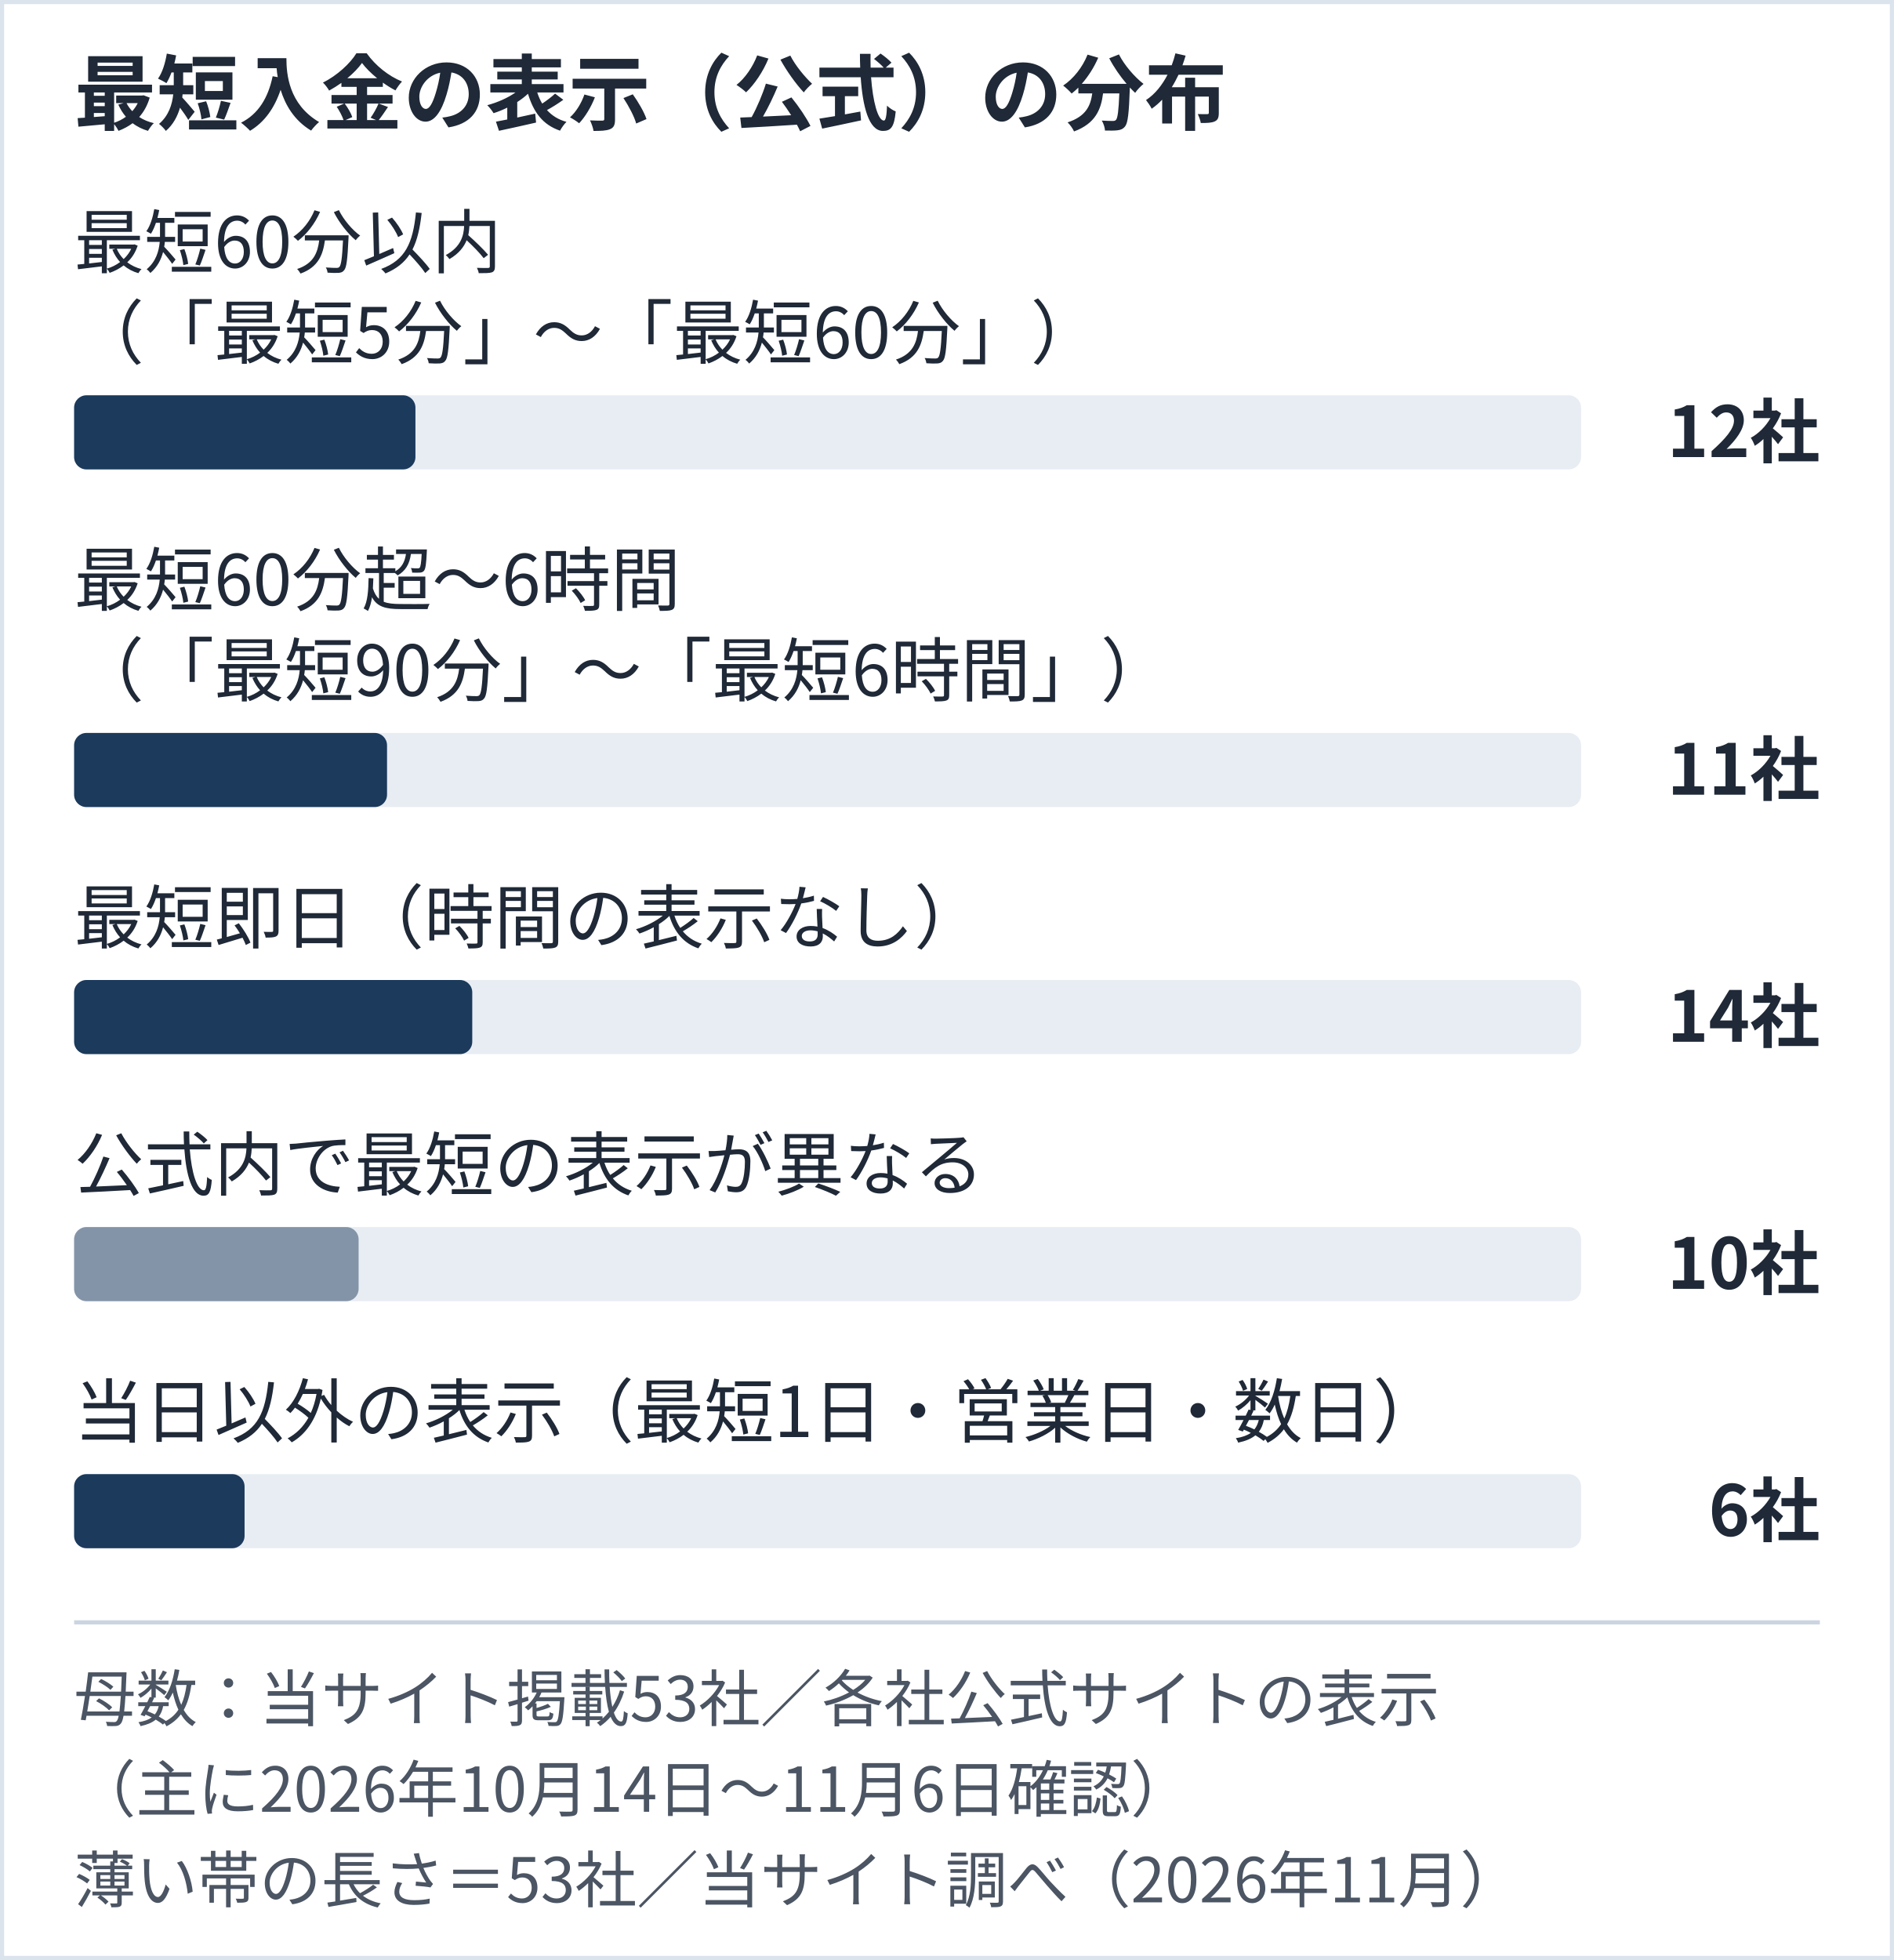
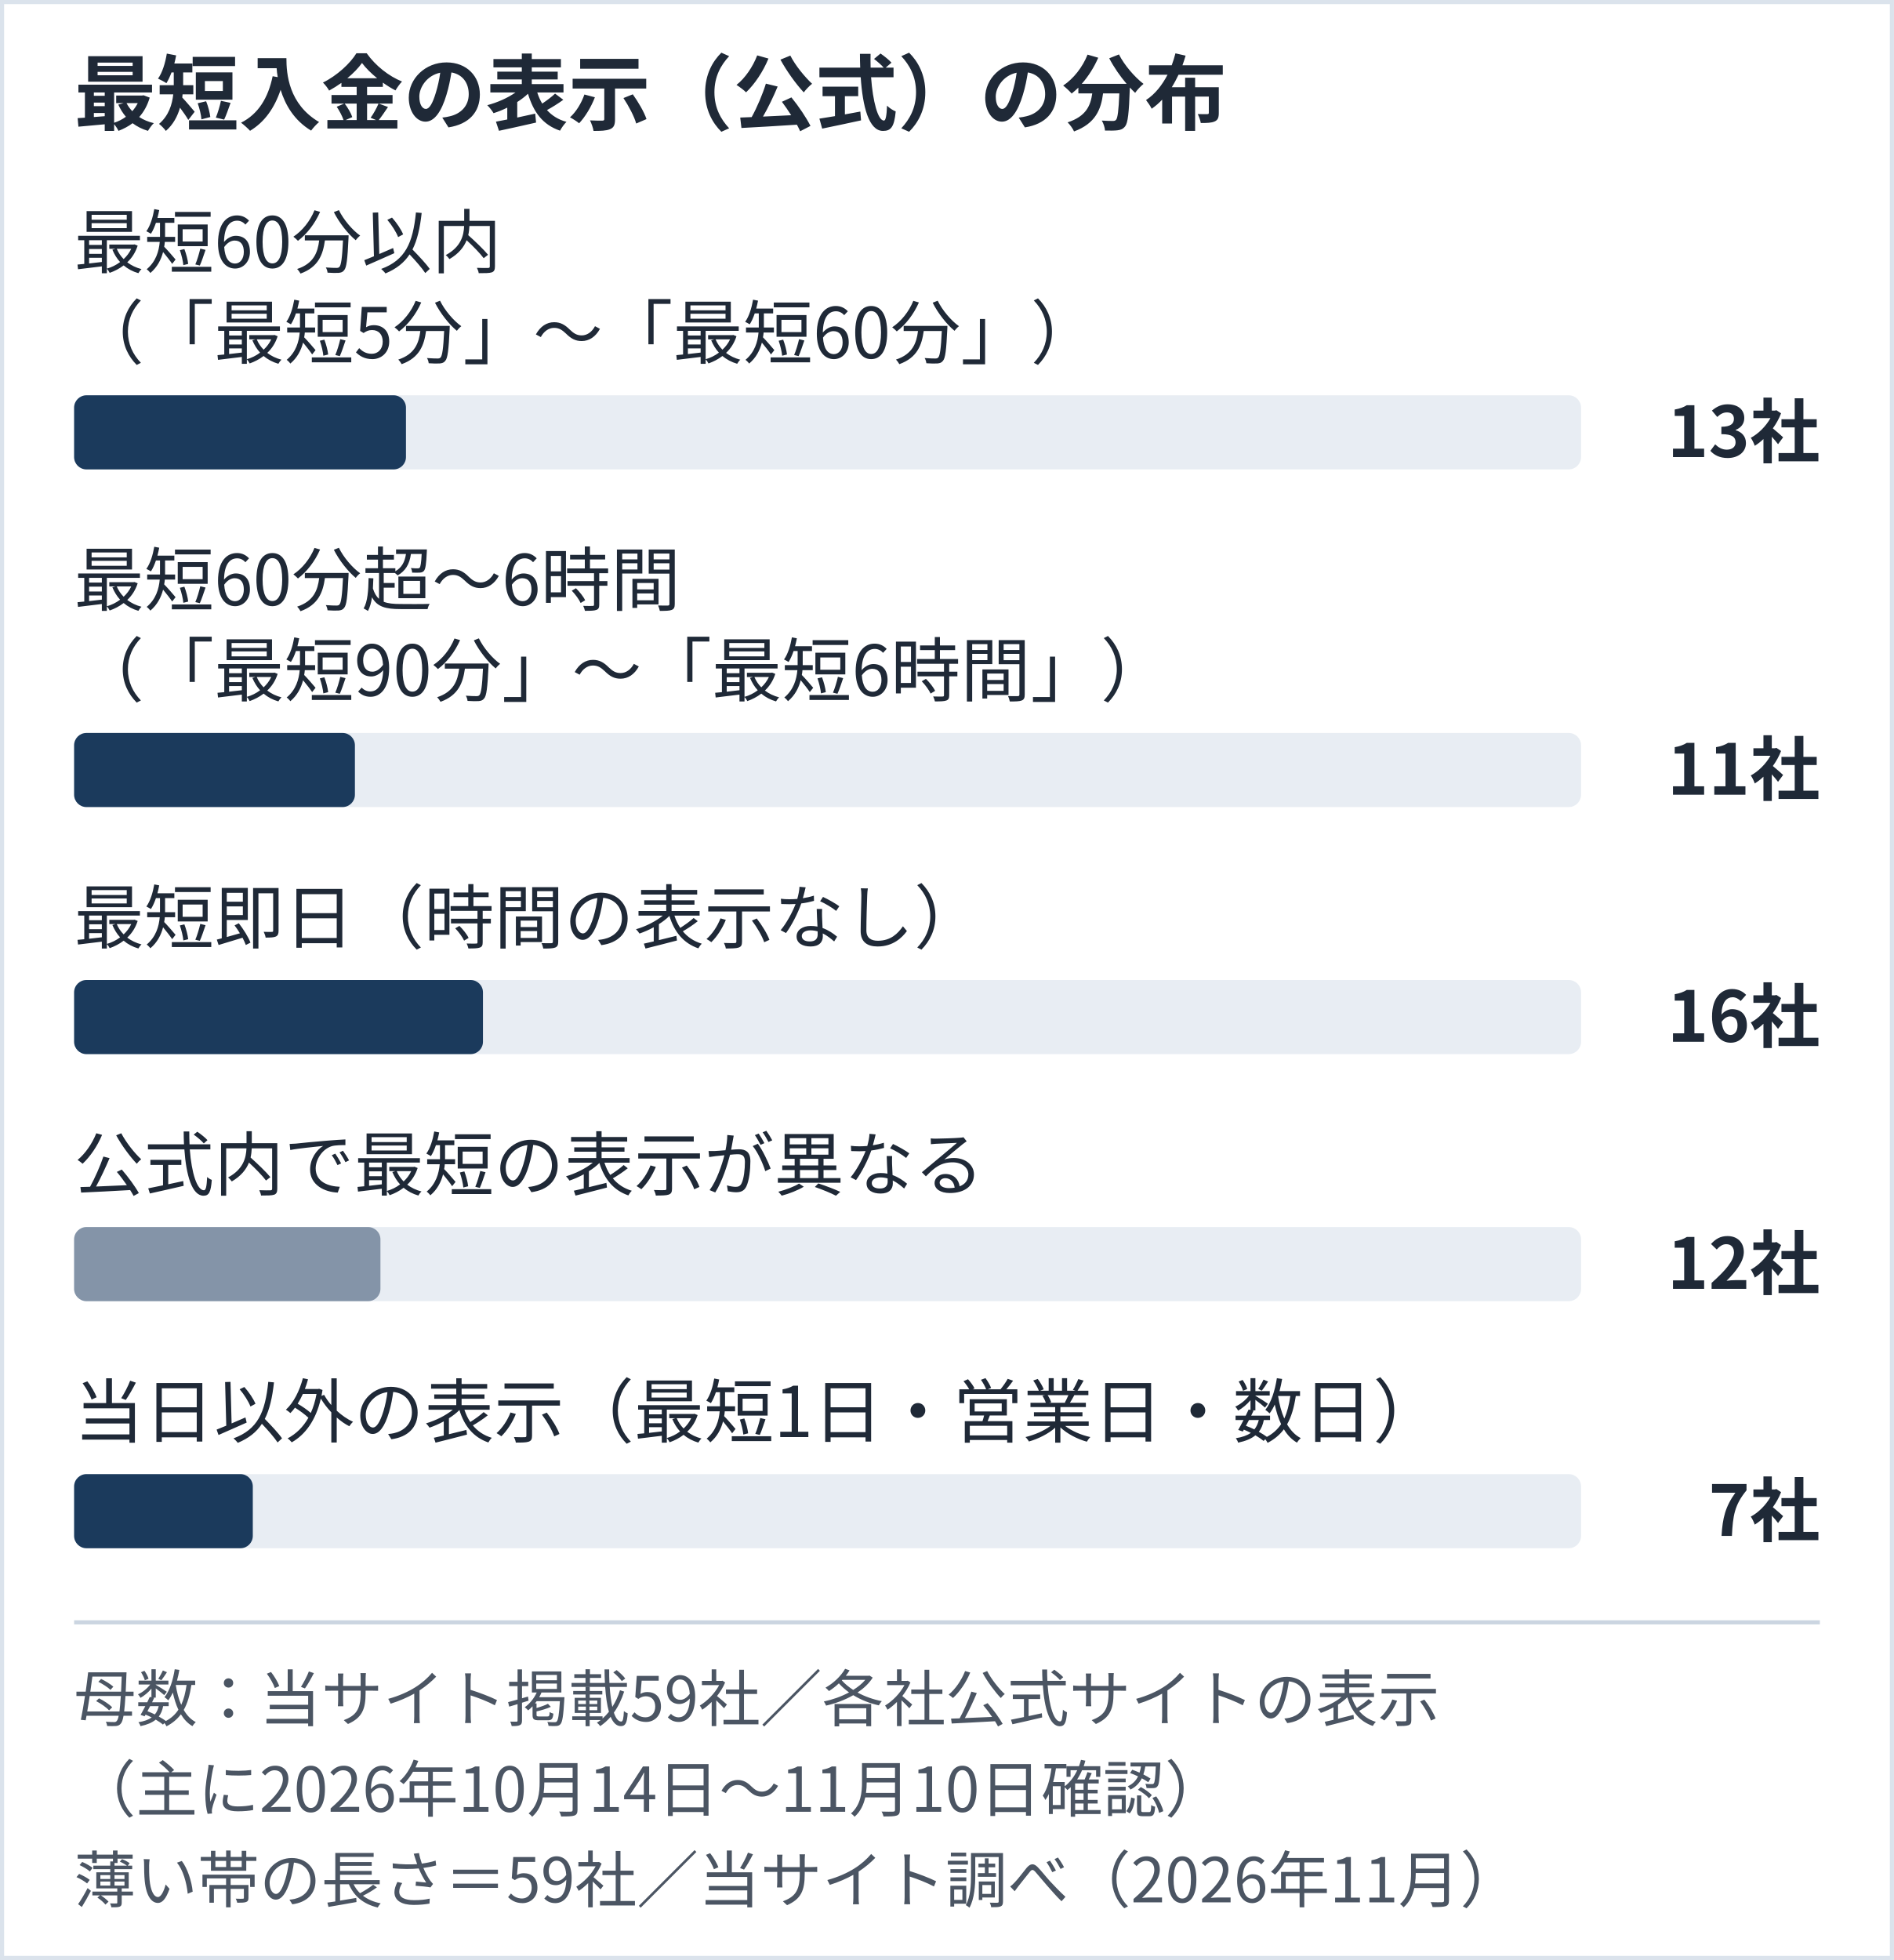
<svg xmlns="http://www.w3.org/2000/svg" width="460" height="476" viewBox="0 0 460 476" role="img" aria-labelledby="t d" font-family="'Hiragino Kaku Gothic ProN','Hiragino Sans','Noto Sans JP','Noto Sans CJK JP','Yu Gothic','YuGothic','Meiryo',sans-serif">
  <rect width="460" height="476" fill="#ffffff" />
  <rect x="0.5" y="0.5" width="459" height="475" fill="none" stroke="#dbe3ec" />
  <text x="18" y="30" font-size="20" font-weight="700" fill="#1f2937">最短入金の表示（公式）の分布</text>
  <text x="18" y="65" font-size="17" fill="#1f2937">最短60分以内</text>
  <text x="18" y="87" font-size="17" fill="#1f2937">（「最短5分」〜「最短60分」）</text>
  <rect x="18" y="96" width="366" height="18" rx="3" fill="#e8edf3" />
-   <rect x="18" y="96" width="82.9" height="18" rx="3" fill="#1B3A5C" />
-   <text x="442" y="111" font-size="17" font-weight="700" text-anchor="end" fill="#1f2937">12社</text>
+   <rect x="18" y="96" width="80.6" height="18" rx="3" fill="#1B3A5C" />
+   <text x="442" y="111" font-size="17" font-weight="700" text-anchor="end" fill="#1f2937">13社</text>
  <text x="18" y="147" font-size="17" fill="#1f2937">最短60分超〜6時間</text>
  <text x="18" y="169" font-size="17" fill="#1f2937">（「最短90分」〜「最短6時間」）</text>
  <rect x="18" y="178" width="366" height="18" rx="3" fill="#e8edf3" />
-   <rect x="18" y="178" width="76.0" height="18" rx="3" fill="#1B3A5C" />
+   <rect x="18" y="178" width="68.2" height="18" rx="3" fill="#1B3A5C" />
  <text x="442" y="193" font-size="17" font-weight="700" text-anchor="end" fill="#1f2937">11社</text>
  <text x="18" y="229" font-size="17" fill="#1f2937">最短即日（時間の表示なし）</text>
  <rect x="18" y="238" width="366" height="18" rx="3" fill="#e8edf3" />
-   <rect x="18" y="238" width="96.7" height="18" rx="3" fill="#1B3A5C" />
-   <text x="442" y="253" font-size="17" font-weight="700" text-anchor="end" fill="#1f2937">14社</text>
+   <rect x="18" y="238" width="99.3" height="18" rx="3" fill="#1B3A5C" />
+   <text x="442" y="253" font-size="17" font-weight="700" text-anchor="end" fill="#1f2937">16社</text>
  <text x="18" y="289" font-size="17" fill="#1f2937">公式内で最短の表示が異なる</text>
  <rect x="18" y="298" width="366" height="18" rx="3" fill="#e8edf3" />
-   <rect x="18" y="298" width="69.1" height="18" rx="3" fill="#8494a8" />
-   <text x="442" y="313" font-size="17" font-weight="700" text-anchor="end" fill="#1f2937">10社</text>
+   <rect x="18" y="298" width="74.4" height="18" rx="3" fill="#8494a8" />
+   <text x="442" y="313" font-size="17" font-weight="700" text-anchor="end" fill="#1f2937">12社</text>
  <text x="18" y="349" font-size="17" fill="#1f2937">当日以外の表示（最短1日・営業日・数日）</text>
  <rect x="18" y="358" width="366" height="18" rx="3" fill="#e8edf3" />
-   <rect x="18" y="358" width="41.4" height="18" rx="3" fill="#1B3A5C" />
-   <text x="442" y="373" font-size="17" font-weight="700" text-anchor="end" fill="#1f2937">6社</text>
+   <rect x="18" y="358" width="43.4" height="18" rx="3" fill="#1B3A5C" />
+   <text x="442" y="373" font-size="17" font-weight="700" text-anchor="end" fill="#1f2937">7社</text>
  <line x1="18" y1="394" x2="442" y2="394" stroke="#cbd5e1" stroke-width="1" />
-   <text x="18" y="418" font-size="15" fill="#4b5563">母数：当サイト掲載53社／各社公式サイトの表示</text>
-   <text x="18" y="440" font-size="15" fill="#4b5563">（主に2026年10月14日〜11月6日確認）</text>
-   <text x="18" y="462" font-size="15" fill="#4b5563">薄い帯の長さ＝53社／当サイト調べ（2026年11月）</text>
+   <text x="18" y="418" font-size="15" fill="#4b5563">母数：当サイト掲載59社／各社公式サイトの表示</text>
+   <text x="18" y="440" font-size="15" fill="#4b5563">（主に2026年10月14日〜11月10日確認）</text>
+   <text x="18" y="462" font-size="15" fill="#4b5563">薄い帯の長さ＝59社／当サイト調べ（2026年11月）</text>
</svg>
